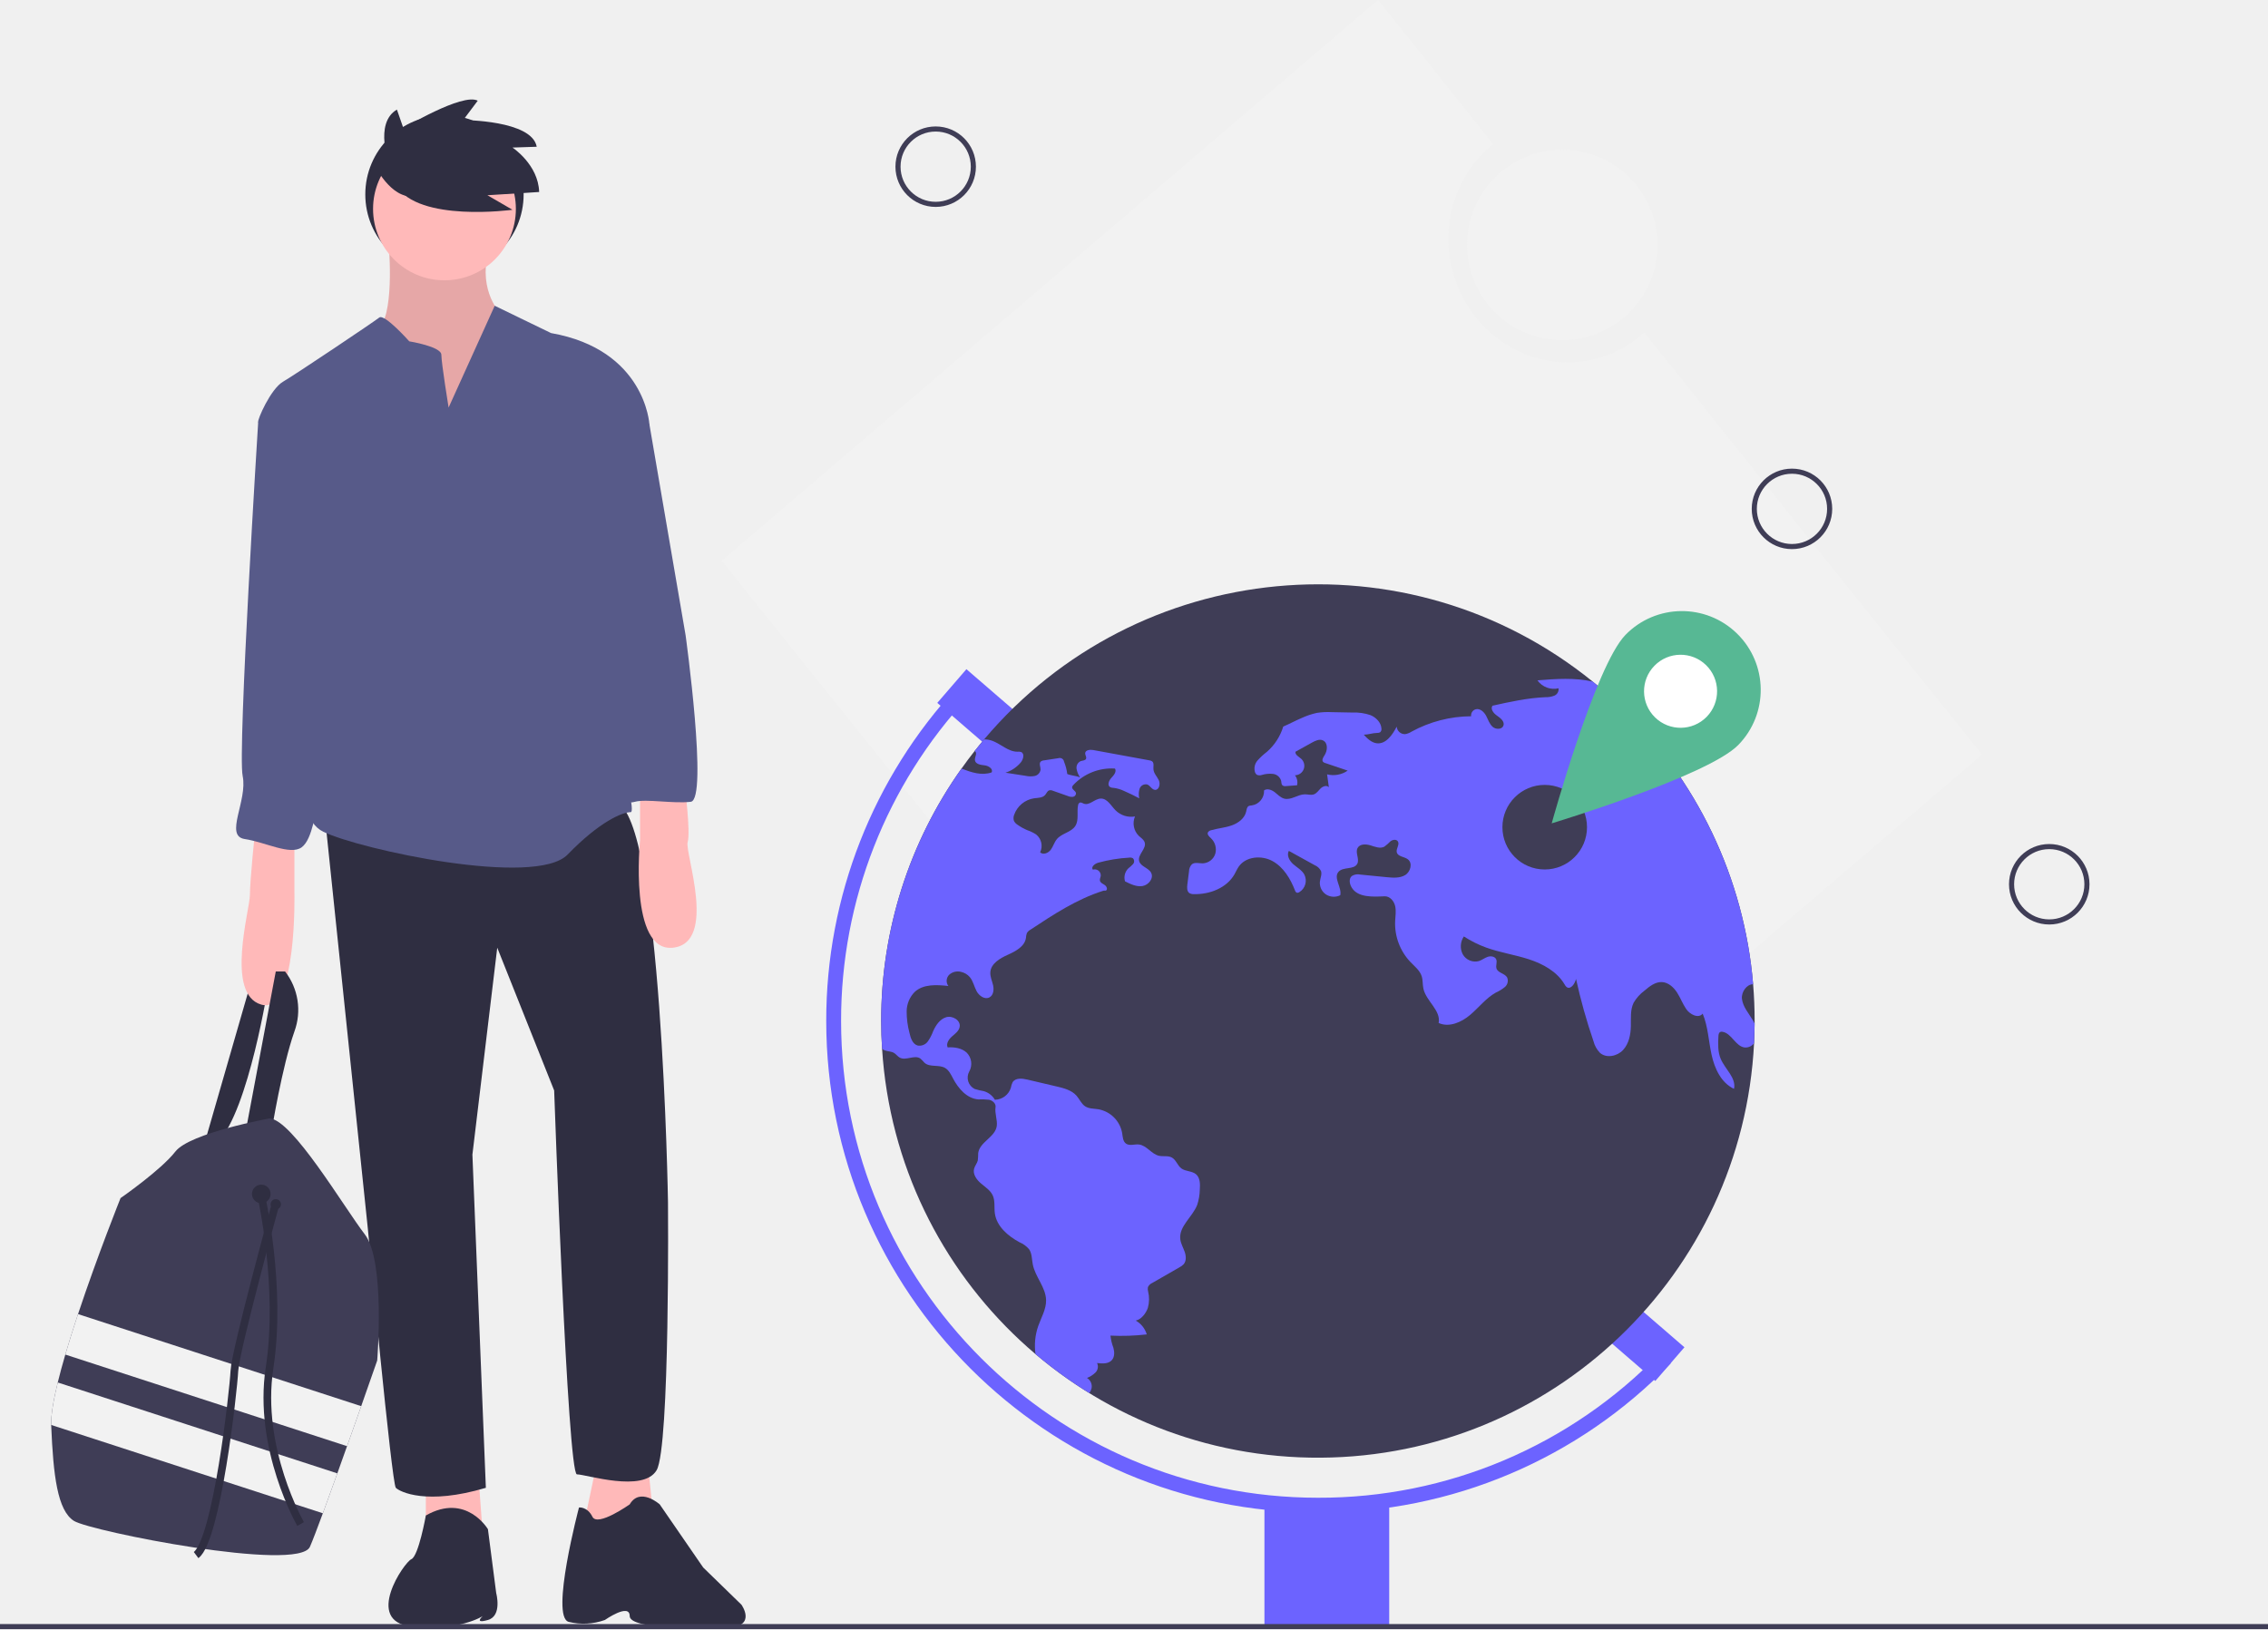
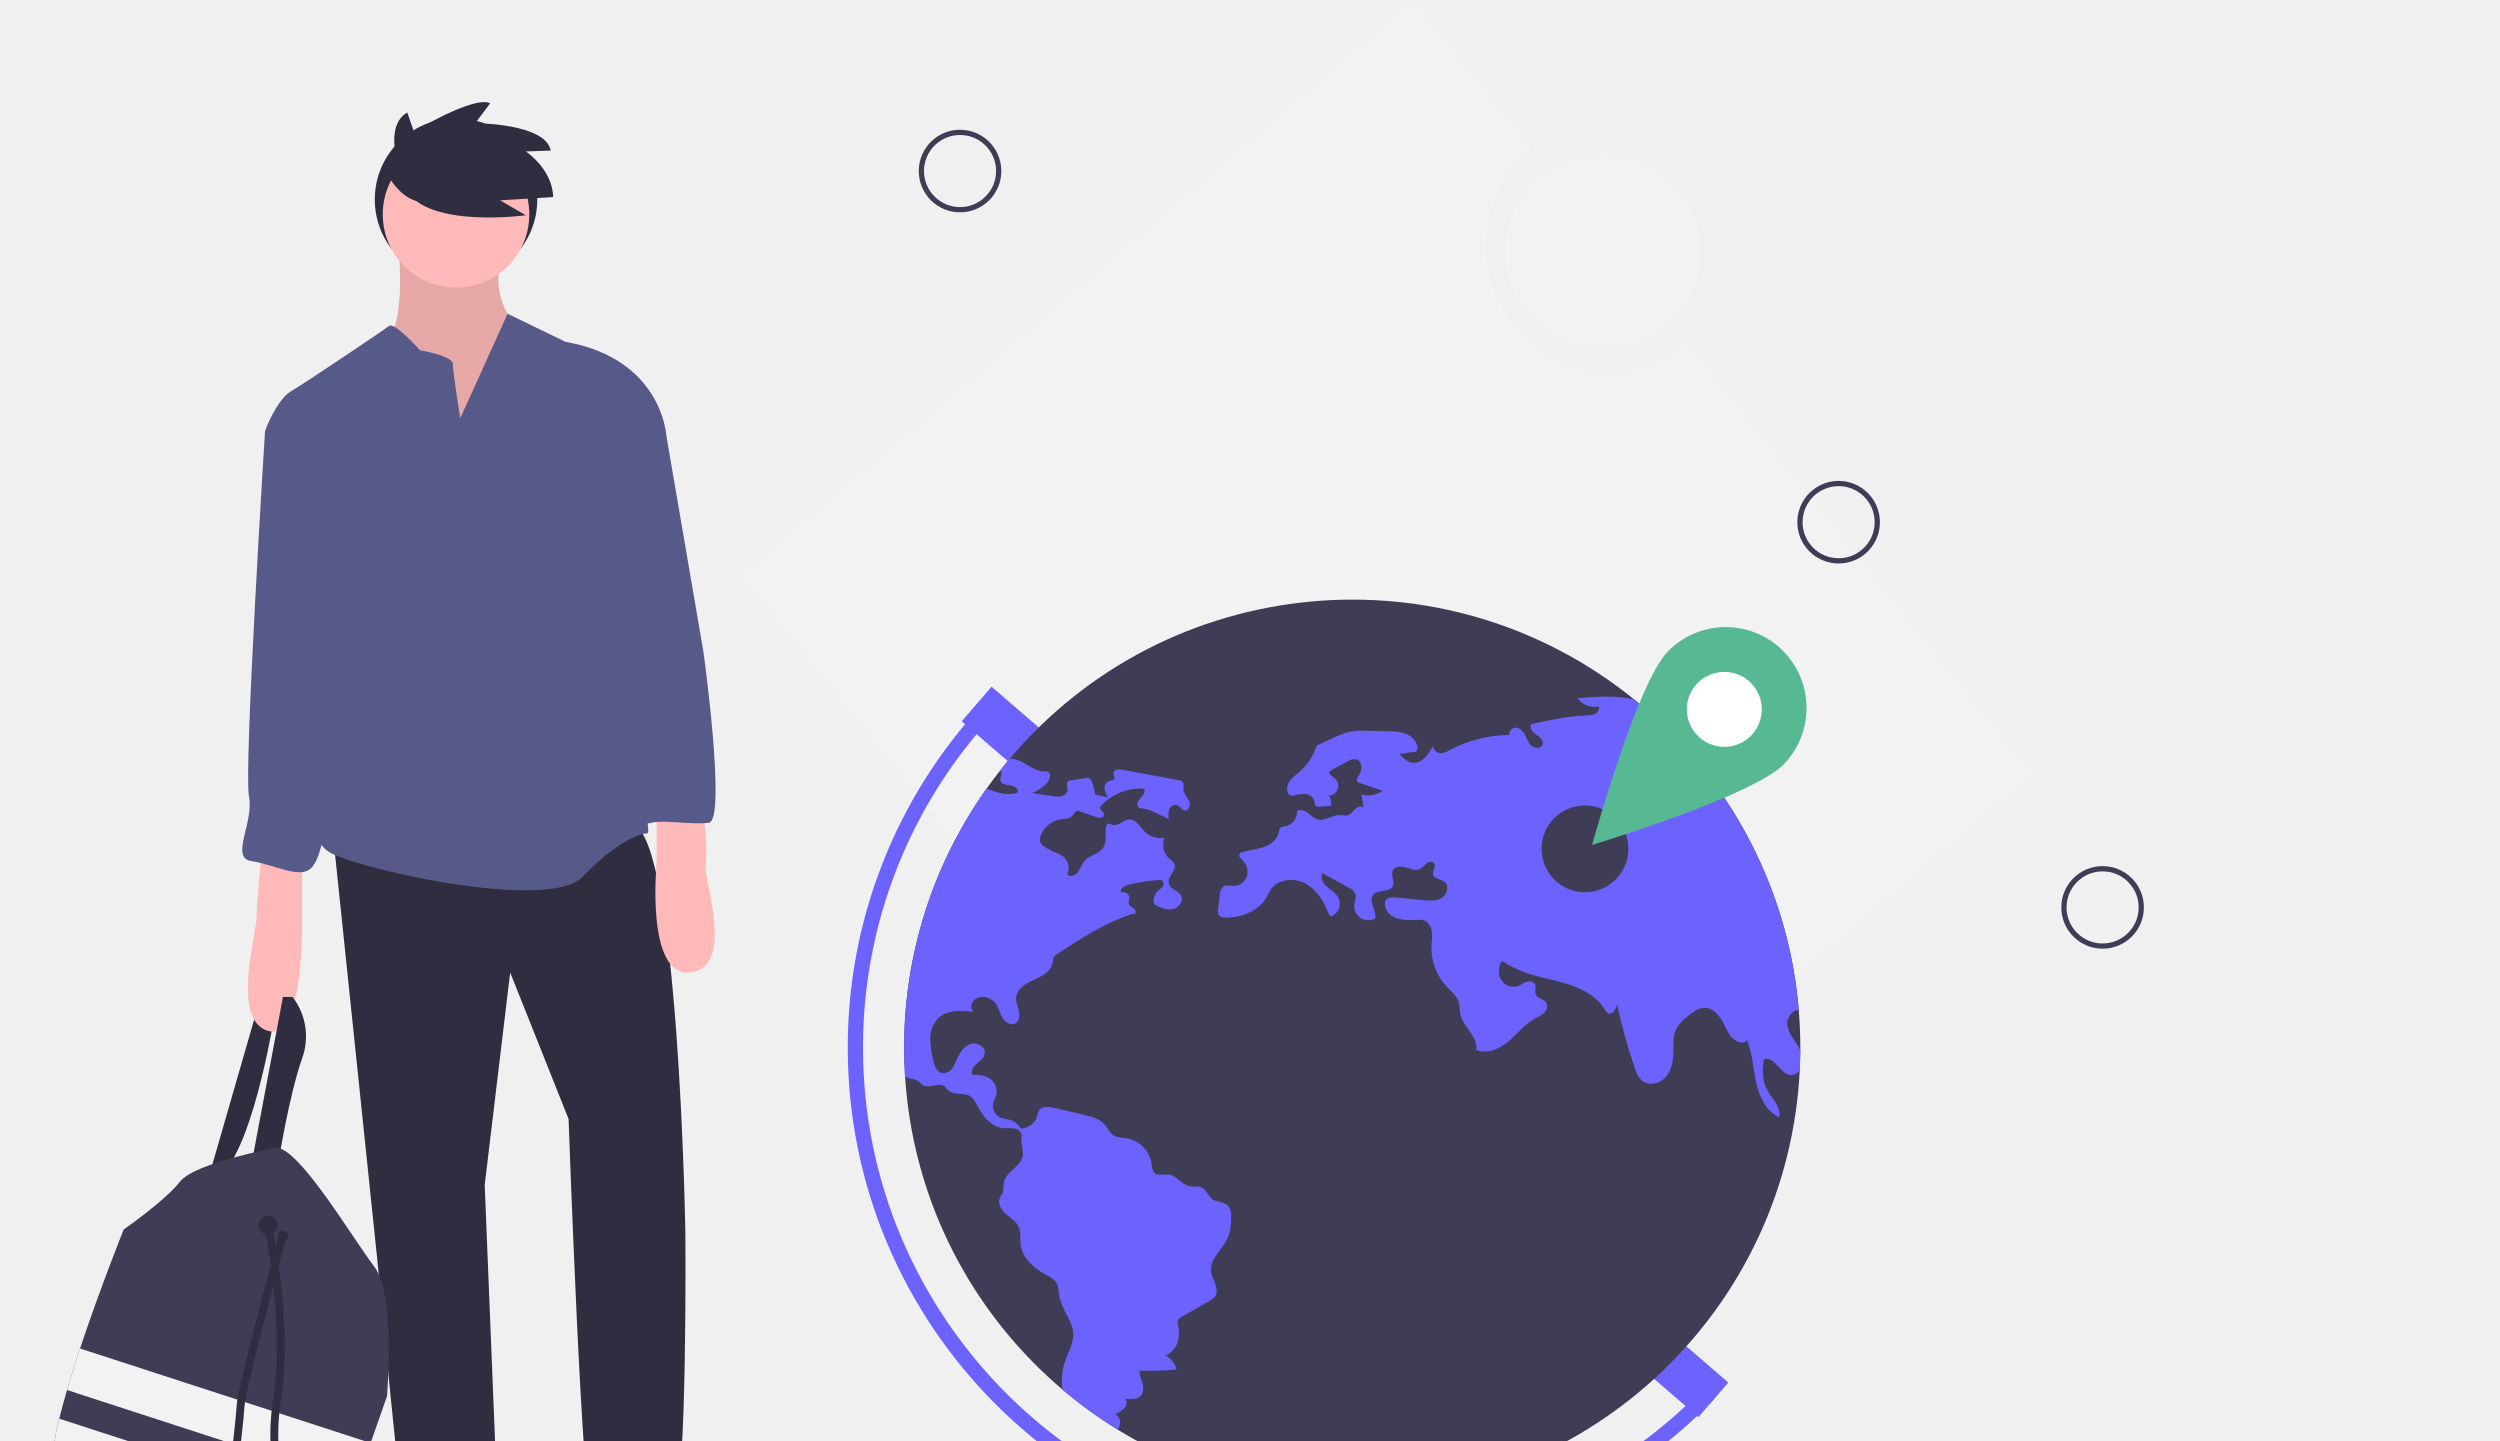
- <svg xmlns="http://www.w3.org/2000/svg" id="b68b2dea-431f-4b15-9350-961d32a371b9" data-name="Layer 1" width="888" height="637.962" viewBox="0 0 888 637.962">
+ <svg xmlns="http://www.w3.org/2000/svg" id="b68b2dea-431f-4b15-9350-961d32a371b9" data-name="Layer 1" width="954" height="549.86" viewBox="0 0 954 549.86">
  <circle cx="174.023" cy="76.131" r="30.997" fill="#2f2e41" />
  <path d="M235.615,580.545l19.044-66.045,6.483,2.026s-7.699,49.433-19.854,61.993Z" transform="translate(-156 -131.237)" fill="#2f2e41" />
  <path d="M308.143,226.007s2.431,25.932-3.241,33.225,3.647,21.475,3.647,21.475l17.018,20.259,25.122-11.345,3.647-21.07-2.431-14.587s-8.509-8.509-4.862-23.906S308.143,226.007,308.143,226.007Z" transform="translate(-156 -131.237)" fill="#ffb9b9" />
  <path d="M308.143,226.007s2.431,25.932-3.241,33.225,3.647,21.475,3.647,21.475l17.018,20.259,25.122-11.345,3.647-21.07-2.431-14.587s-8.509-8.509-4.862-23.906S308.143,226.007,308.143,226.007Z" transform="translate(-156 -131.237)" opacity="0.1" />
  <polygon points="166.73 579.778 166.73 596.39 189.015 600.847 186.989 573.295 166.73 579.778" fill="#ffb9b9" />
  <polygon points="233.586 573.295 228.723 596.39 238.448 603.278 255.466 590.718 253.44 570.863 233.586 573.295" fill="#ffb9b9" />
  <path d="M347.041,730.058s-8.509-14.383-24.311-5.368c0,0-2.836,15.903-5.673,17.118s-18.639,24.311,0,26.337,27.958-4.052,27.958-4.052-3.647,3.138,2.026,1.517,3.241-10.535,3.241-10.535Z" transform="translate(-156 -131.237)" fill="#2f2e41" />
  <path d="M402.551,720.334s-12.561,8.914-14.587,4.862-5.267-3.647-5.267-3.647-11.345,42.768-4.052,44.794A24.584,24.584,0,0,0,392.827,765.611s9.724-6.81,9.724-1.543,27.147,4.888,38.493,4.483,5.267-8.914,5.267-8.914l-14.992-14.587-17.018-24.716S406.603,713.446,402.551,720.334Z" transform="translate(-156 -131.237)" fill="#2f2e41" />
  <path d="M283.022,449.264l17.018,163.29s9.319,99.676,10.94,101.297,12.156,6.888,35.251,0l-5.267-130.47,9.724-81.037,22.285,55.916s5.267,150.324,8.914,150.324,25.932,7.293,31.199-1.621,4.457-104.943,4.457-104.943-2.431-151.54-20.259-156.402S283.022,449.264,283.022,449.264Z" transform="translate(-156 -131.237)" fill="#2f2e41" />
  <circle cx="174.023" cy="81.804" r="27.958" fill="#ffb9b9" />
  <path d="M331.644,290.836s-2.836-17.423-2.836-20.665-12.561-5.267-12.561-5.267-9.724-10.94-11.75-9.319-32.82,22.285-37.682,25.122-10.13,14.992-9.724,15.802,25.527,53.485,25.527,53.485,10.94,32.415,3.241,49.433-17.423,50.648-3.241,57.536,83.063,21.88,95.624,8.914,21.475-16.613,24.716-16.613-13.371-56.321-9.724-61.588-1.621-38.087-1.621-38.087l18.639-52.269s-1.621-29.173-38.493-35.656L349.699,250.968Z" transform="translate(-156 -131.237)" fill="#575a89" />
  <path d="M255.874,456.558s-2.026,19.449-2.026,25.122-9.724,38.898,4.457,42.95,12.966-44.165,12.966-44.165V455.747Z" transform="translate(-156 -131.237)" fill="#ffb9b9" />
  <path d="M424.026,438.324s2.431,18.639,1.216,22.69,11.75,39.303-5.673,41.329-12.966-42.139-12.966-42.139v-21.88Z" transform="translate(-156 -131.237)" fill="#ffb9b9" />
  <path d="M252.227,574.062l11.75-62.399h3.647a24.543,24.543,0,0,1,3.647,23.501c-4.862,13.776-8.914,38.898-8.914,38.898Z" transform="translate(-156 -131.237)" fill="#2f2e41" />
  <path d="M263.167,291.647l-6.078,4.862s-8.104,128.849-6.078,138.574-7.293,23.501.81,24.716,17.828,6.483,22.285,3.241,5.267-14.992,6.888-17.828,4.457-36.467,4.457-36.467,8.509-33.63,3.241-58.752-10.13-50.648-10.13-50.648Z" transform="translate(-156 -131.237)" fill="#575a89" />
  <path d="M391.611,281.517,410.25,297.319l14.182,82.658s8.914,64.425,2.026,65.235-17.423-1.216-21.88,0-8.104-2.026-8.104-2.026-4.862-25.932-4.862-26.337S388.37,386.866,388.37,386.866l-4.052-33.225,6.078-36.467Z" transform="translate(-156 -131.237)" fill="#575a89" />
  <path d="M303.686,664.013s-2.634,7.565-6.264,17.865c-1.686,4.789-3.586,10.174-5.543,15.665-1.26,3.549-2.54,7.143-3.801,10.652-2.01,5.612-3.963,11.001-5.669,15.628-2.253,6.106-4.08,10.891-5.061,13.124-4.457,10.13-85.899-6.078-92.382-10.13s-8.104-17.828-8.914-37.277c-.004-.101-.008-.203-.008-.304-.105-3.926.895-9.773,2.569-16.633.835-3.428,1.84-7.107,2.958-10.928,1.499-5.126,3.201-10.498,4.98-15.847,7.642-22.974,16.649-45.429,16.649-45.429s15.802-10.94,21.475-18.233,36.872-12.966,36.872-12.966c8.914.405,29.173,34.846,37.277,45.381S303.686,664.013,303.686,664.013Z" transform="translate(-156 -131.237)" fill="#3f3d56" />
  <circle cx="102.305" cy="467.541" r="3.647" fill="#2f2e41" />
  <circle cx="107.978" cy="471.593" r="2.026" fill="#2f2e41" />
  <path d="M297.422,681.878c-1.686,4.789-3.586,10.174-5.543,15.665L181.571,661.675c1.499-5.126,3.201-10.498,4.98-15.847Z" transform="translate(-156 -131.237)" fill="#f2f2f2" />
  <path d="M288.078,708.194c-2.01,5.612-3.963,11.001-5.669,15.628L176.044,689.236c-.105-3.926.895-9.773,2.569-16.633Z" transform="translate(-156 -131.237)" fill="#f2f2f2" />
  <path d="M258.305,599.588s8.104,35.656,3.241,67.261,12.156,61.183,12.156,61.183" transform="translate(-156 -131.237)" fill="none" stroke="#2f2e41" stroke-miterlimit="10" stroke-width="3" />
  <path d="M263.978,602.425s-15.802,57.536-16.207,65.64-6.888,66.045-14.992,72.123" transform="translate(-156 -131.237)" fill="none" stroke="#2f2e41" stroke-miterlimit="10" stroke-width="3" />
  <path d="M308.559,195.98s-6.328-16.454,2.848-21.833l2.531,7.278s23.099-13.923,29.111-10.758l-5.696,7.594s26.896,0,28.794,10.442l-9.493.316s10.126,6.645,10.442,17.403l-20.251,1.266,9.809,5.696s-36.705,5.063-45.565-9.493Z" transform="translate(-156 -131.237)" fill="#2f2e41" />
  <path d="M303.078,196.631s7.293,14.587,17.018,10.94,0-17.018,0-17.018l-6.483-3.241Z" transform="translate(-156 -131.237)" fill="#2f2e41" />
  <path d="M932,426.751,799.75,261.487A44.403,44.403,0,0,1,778.361,272.287c-24.898,4.903-49.212-12.099-54.308-37.975a47.966,47.966,0,0,1,16.558-46.725L695.518,131.237,438.615,350.8l236.482,295.514Z" transform="translate(-156 -131.237)" fill="#f2f2f2" />
  <circle cx="611.674" cy="95.915" r="37.284" fill="#f2f2f2" />
  <rect x="539.173" y="391.09" width="17.448" height="50.793" transform="translate(-281.462 427.517) rotate(-49.17044)" fill="#6c63ff" />
  <rect x="784.052" y="628.189" width="17.448" height="45.023" transform="translate(-373.9078 693.8884) rotate(-49.17044)" fill="#6c63ff" />
  <path d="M843,531.047V532.071q-.035,3.856-.221,7.677a170.99,170.99,0,0,1-341.411,2.233q-.349-5.426-.349-10.934a170.143,170.143,0,0,1,31.441-98.837q2.46-3.49,5.118-6.851c1.221-1.559,2.478-3.083,3.746-4.595a171.023,171.023,0,0,1,238.293-22.613c2.059,1.663,4.083,3.385,6.06,5.141q2.373,2.111,4.664,4.316A170.528,170.528,0,0,1,842.407,516.67Q843,523.789,843,531.047Z" transform="translate(-156 -131.237)" fill="#3f3d56" />
  <path d="M672.01,723.557c-106.15,0-192.51-86.36-192.51-192.51a191.88,191.88,0,0,1,51.366-130.915l4.263,3.956A186.079,186.079,0,0,0,485.316,531.047c0,102.943,83.75,186.694,186.694,186.694a185.217,185.217,0,0,0,134.026-56.725l4.176,4.048A190.987,190.987,0,0,1,672.01,723.557Z" transform="translate(-156 -131.237)" fill="#6c63ff" />
  <rect x="495.072" y="588.249" width="48.854" height="48.854" fill="#6c63ff" />
  <path d="M537.579,425.359a.951.951,0,0,1,.233.14c.919.756-.233,2.21-.093,3.408.163,1.535,2.21,1.873,3.757,2.024,1.547.163,3.501,1.407,2.768,2.78-3.885,1.338-7.817.023-11.783-1.501a170.144,170.144,0,0,0-31.441,98.837q0,5.514.349,10.934a4.42,4.42,0,0,0,1.059.57c1.163.442,2.513.361,3.583.989.849.5,1.419,1.384,2.268,1.849,2.431,1.326,5.804-1.221,8.073.361a20.857,20.857,0,0,1,1.663,1.698c2.094,1.815,5.537.593,7.956,1.954,1.559.872,2.361,2.617,3.199,4.199,2.082,3.955,5.455,7.84,9.91,8.154a26.688,26.688,0,0,1,4.211.14c1.373.314,2.722,1.512,2.501,2.896-.384,2.385.791,4.99.477,7.375-.57,4.362-6.747,6.27-7.27,10.632a26.264,26.264,0,0,1-.163,2.873c-.279,1.14-1.14,2.07-1.442,3.21-.582,2.152.965,4.304,2.652,5.746,1.698,1.454,3.722,2.71,4.653,4.734.977,2.152.5,4.653.814,6.991.698,5.106,5.106,8.887,9.643,11.33a10.068,10.068,0,0,1,3.769,2.745c1.163,1.687,1.047,3.908,1.442,5.921.954,4.92,5.095,8.98,5.211,13.993.081,3.571-1.896,6.805-3.082,10.166a23.462,23.462,0,0,0-1.059,10.981,171.809,171.809,0,0,0,21.089,15.296,6.144,6.144,0,0,0,.872-1.954,3.865,3.865,0,0,0-1.803-4.001,9.562,9.562,0,0,0,3.338-2.14,3.275,3.275,0,0,0,.605-3.699c2.047.256,4.478.384,5.828-1.186,1.082-1.256,1.012-3.141.582-4.734a19.525,19.525,0,0,1-1.163-4.816,86.623,86.623,0,0,0,14.214-.477,9.227,9.227,0,0,0-4.327-5.421c2.14-.361,4.083-2.92,4.757-4.979a12.681,12.681,0,0,0,.093-6.433,3.422,3.422,0,0,1-.07-1.675,3.296,3.296,0,0,1,1.698-1.64q5.304-3.053,10.608-6.095a6.396,6.396,0,0,0,1.698-1.245c1.105-1.314.942-3.28.372-4.897s-1.477-3.141-1.698-4.839c-.651-5.083,4.792-8.736,6.63-13.528a20.318,20.318,0,0,0,1-5.921c.151-2.164.163-4.664-1.489-6.049-1.594-1.338-4.071-1.035-5.735-2.28-1.524-1.14-2.047-3.338-3.711-4.257-1.512-.838-3.397-.302-5.083-.698-2.955-.686-4.816-4.094-7.84-4.409-1.698-.186-3.629.651-5.025-.337-1.233-.884-1.28-2.64-1.512-4.129a11.535,11.535,0,0,0-9.306-9.329c-1.756-.279-3.664-.174-5.165-1.14-1.512-.977-2.198-2.803-3.397-4.164-1.908-2.175-4.932-2.955-7.759-3.618q-5.758-1.343-11.504-2.699c-2.036-.489-4.664-.744-5.769,1.047a7.869,7.869,0,0,0-.675,2.152,6.673,6.673,0,0,1-6.258,4.699,7.394,7.394,0,0,0-4.35-3.373,27.448,27.448,0,0,1-3.536-.838,4.954,4.954,0,0,1-2.14-6.875,6.172,6.172,0,0,0-1.059-7.41c-1.954-1.756-4.781-2.187-7.41-2.012-.686-1.501.465-3.187,1.698-4.281,1.245-1.082,2.745-2.152,3.013-3.78.43-2.559-2.838-4.502-5.316-3.746-2.478.768-4.06,3.176-5.106,5.548a16.734,16.734,0,0,1-2.059,3.943,4.042,4.042,0,0,1-3.908,1.605c-2.047-.523-2.827-2.955-3.28-5.002a32.614,32.614,0,0,1-1.093-8.387,10.948,10.948,0,0,1,3.164-7.631c3.385-3.117,8.596-2.815,13.167-2.315a3.354,3.354,0,0,1,.349-4.42,5.026,5.026,0,0,1,4.56-1.117,6.256,6.256,0,0,1,3.524,2.105c1.303,1.582,1.675,3.734,2.652,5.525.989,1.803,3.199,3.338,5.002,2.373,1.57-.838,1.815-3.001,1.431-4.734-.395-1.722-1.221-3.408-1.082-5.176.268-3.362,3.769-5.397,6.851-6.781s6.607-3.257,7.096-6.607a6.174,6.174,0,0,1,.372-1.908,3.729,3.729,0,0,1,1.384-1.303c8.992-5.944,18.146-11.969,28.429-15.215.535-.174.593.012,1.14-.116.768-.442.256-1.663-.477-2.152s-1.71-.872-1.896-1.733c-.128-.628.244-1.256.337-1.896a2.367,2.367,0,0,0-3.106-2.396c-.826-1.093.803-2.361,2.129-2.734a58.139,58.139,0,0,1,12.155-1.977,2.164,2.164,0,0,1,1.384.233,1.645,1.645,0,0,1,.105,2.257,12.74,12.74,0,0,1-1.849,1.687,5.081,5.081,0,0,0-1.326,5.106c2.152,1.093,4.478,2.222,6.863,1.838,2.373-.384,4.478-3.059,3.362-5.188-1.035-1.989-4.164-2.443-4.699-4.618-.628-2.547,2.978-4.816,2.164-7.305-.349-1.093-1.442-1.745-2.28-2.524a6.882,6.882,0,0,1-1.501-7.607,8.668,8.668,0,0,1-7.584-2.373c-1.815-1.826-3.257-4.723-5.839-4.63-2.361.07-4.397,2.827-6.607,1.989-.547-.209-1.117-.628-1.64-.384a1.356,1.356,0,0,0-.617,1.012c-.558,2.687.407,5.746-1.059,8.073-1.594,2.524-5.281,2.873-7.212,5.153-1.047,1.233-1.454,2.896-2.419,4.199s-3.001,2.14-4.164,1a5.732,5.732,0,0,0-1.559-6.979,14.989,14.989,0,0,0-3.443-1.675,20.434,20.434,0,0,1-3.85-2.14,3.815,3.815,0,0,1-1.407-1.512,3.477,3.477,0,0,1,.093-2.396,9.794,9.794,0,0,1,7.782-6.444c1.535-.209,3.327-.14,4.35-1.314.535-.617.814-1.559,1.605-1.803a2.34,2.34,0,0,1,1.477.174c1.919.675,3.827,1.349,5.746,2.024a3.936,3.936,0,0,0,2.047.337,1.377,1.377,0,0,0,1.198-1.454c-.186-.954-1.652-1.407-1.512-2.373a1.509,1.509,0,0,1,.477-.814,20.554,20.554,0,0,1,16.296-6.433c.721,1.198-.419,2.606-1.384,3.618-.954,1.024-1.722,2.838-.558,3.618a3.064,3.064,0,0,0,1.524.349,13.291,13.291,0,0,1,4.071,1.233c1.989.861,3.943,1.815,5.851,2.838a7.376,7.376,0,0,1,.14-3.769,2.559,2.559,0,0,1,3.024-1.64c1.14.442,1.722,1.954,2.943,2.094,1.617.186,2.257-2.21,1.582-3.699s-2.024-2.722-2.129-4.362c-.081-1.093.337-2.454-.535-3.117a2.314,2.314,0,0,0-1.035-.372q-10.957-2.007-21.926-4.025c-1.303-.244-3.176-.058-3.234,1.256-.035.744.628,1.477.337,2.152-.314.721-1.338.663-2.082.919a2.827,2.827,0,0,0-1.628,2.989,8.149,8.149,0,0,0,1.373,3.362c-1.431-.593-3.583-.698-5.013-1.303a19.296,19.296,0,0,0-1.256-4.827,1.704,1.704,0,0,0-2.222-1.373c-1.884.291-3.769.57-5.653.861a2.187,2.187,0,0,0-1.291.5c-.733.779-.012,2.024-.035,3.094a2.9,2.9,0,0,1-2.245,2.501,8.462,8.462,0,0,1-3.583-.047c-2.64-.407-5.269-.814-7.91-1.221a12.957,12.957,0,0,0,5.979-4.001c1.047-1.233,1.605-3.536.093-4.118a3.609,3.609,0,0,0-1.373-.105c-3.583.023-6.409-2.966-9.759-4.234a9.593,9.593,0,0,0-3.292-.605Z" transform="translate(-156 -131.237)" fill="#6c63ff" />
  <path d="M842.779,539.748a4.2,4.2,0,0,1-3.559,1.687c-3.641-.314-5.176-5.56-8.782-6.153a1.405,1.405,0,0,0-.954.093c-.535.291-.628,1.012-.663,1.617-.151,3.001-.279,6.118.896,8.887,1.71,4.048,6.142,7.444,5.211,11.737-5.002-2.315-7.607-7.933-8.782-13.319-1.186-5.386-1.373-11.039-3.49-16.134-1.617,2.059-4.99.361-6.456-1.803-1.396-2.047-2.257-4.42-3.606-6.502-1.349-2.07-3.42-3.932-5.886-4.048-2.594-.116-4.851,1.663-6.828,3.35a15.802,15.802,0,0,0-4.246,4.723c-1.384,2.792-1.024,6.072-1.093,9.178-.07,3.35-.779,6.898-3.071,9.364-2.292,2.454-6.514,3.315-9.038,1.093a10.196,10.196,0,0,1-2.524-4.548,221.318,221.318,0,0,1-6.84-24.404c-.419,1.884-2.082,4.315-3.664,3.21a3.267,3.267,0,0,1-.838-1.093c-2.955-4.99-8.41-7.991-13.935-9.794-5.514-1.791-11.318-2.629-16.773-4.606a42.885,42.885,0,0,1-8.712-4.339,6.86,6.86,0,0,0-.419,7.002,5.609,5.609,0,0,0,6.305,2.64c1.21-.395,2.233-1.233,3.431-1.652,1.198-.407,2.815-.209,3.338.954.512,1.105-.256,2.443.128,3.606.57,1.756,3.234,1.896,4.164,3.501a3.241,3.241,0,0,1-.872,3.746,15.676,15.676,0,0,1-3.513,2.164c-3.908,2.175-6.688,5.886-10.108,8.771-3.42,2.896-8.247,5.002-12.318,3.152.965-4.92-4.885-8.526-5.967-13.423-.361-1.617-.174-3.327-.675-4.897-.733-2.28-2.757-3.839-4.409-5.56a21.855,21.855,0,0,1-5.99-15.878c.093-2.024.465-4.083,0-6.06-.454-1.966-2.094-3.873-4.118-3.792-4.618.209-10.446.558-12.865-3.385-.872-1.407-1.245-3.466.012-4.548a4.392,4.392,0,0,1,3.338-.57c3.478.337,6.944.686,10.422,1.024,2.431.233,5.06.43,7.154-.838s3.001-4.653,1.059-6.153c-1.407-1.093-3.943-1.035-4.362-2.768-.337-1.454,1.268-3.094.395-4.315-.617-.861-2.012-.628-2.861.023a18.694,18.694,0,0,1-2.408,2.105c-1.663.861-3.641.035-5.432-.523s-4.188-.605-5.048,1.059c-.977,1.849.849,4.292-.105,6.153-1.28,2.454-5.583,1.059-7.375,3.176-2.047,2.419,1.396,6.049.71,9.143a5.7,5.7,0,0,1-5.618-.314,5.439,5.439,0,0,1-2.35-5.072c.163-1.396.896-2.827.407-4.141a4.834,4.834,0,0,0-2.454-2.245q-5.06-2.809-10.12-5.595c-.942,1.745.244,3.897,1.733,5.211,1.477,1.303,3.338,2.292,4.315,4.013a5.274,5.274,0,0,1-1.977,6.956,1.227,1.227,0,0,1-1.012.174,1.402,1.402,0,0,1-.651-.872c-1.78-4.571-4.467-9.073-8.747-11.458-4.292-2.396-10.446-1.896-13.26,2.117-.663.954-1.117,2.047-1.698,3.059-3.082,5.362-9.713,7.898-15.901,7.735a3.064,3.064,0,0,1-1.733-.407c-1-.686-.954-2.152-.803-3.362.221-1.71.43-3.408.651-5.118a4.099,4.099,0,0,1,1.128-2.803c1.152-.907,2.803-.337,4.269-.361a5.377,5.377,0,0,0,4.897-3.78,6.077,6.077,0,0,0-1.698-6.049c-.663-.628-1.559-1.419-1.21-2.268a1.885,1.885,0,0,1,1.314-.884c2.617-.756,5.397-.954,7.968-1.861,2.582-.896,5.083-2.734,5.7-5.397.186-.814.268-1.803,1-2.21a3.24,3.24,0,0,1,1.163-.233,5.661,5.661,0,0,0,4.851-5.897c1.233-.861,2.966-.221,4.164.698,1.186.919,2.245,2.129,3.699,2.524,2.71.744,5.327-1.663,8.142-1.675,1.186,0,2.408.419,3.513.012,1.128-.407,1.803-1.524,2.664-2.35.872-.838,2.385-1.338,3.187-.442-.233-1.687-.454-3.362-.686-5.037a9.901,9.901,0,0,0,8.061-1.466c-2.931-.989-5.851-1.977-8.782-2.966a1.895,1.895,0,0,1-.826-.442c-.64-.686,0-1.756.512-2.536,1.245-1.873,1.454-4.955-.593-5.886-1.396-.64-2.989.128-4.327.872-2.14,1.186-4.281,2.385-6.421,3.571-.198,1.221,1.291,1.919,2.21,2.734a3.706,3.706,0,0,1-2.419,6.479,4.643,4.643,0,0,1,.826,3.92c-1.431.105-2.873.209-4.315.314a1.853,1.853,0,0,1-1.396-.279c-.465-.407-.395-1.128-.512-1.733a3.744,3.744,0,0,0-3.164-2.757,10.922,10.922,0,0,0-4.409.407,2.686,2.686,0,0,1-1.908-.047,1.903,1.903,0,0,1-.744-.954,4.864,4.864,0,0,1,.977-4.676,26.767,26.767,0,0,1,3.676-3.385,21.428,21.428,0,0,0,6.386-9.887c2.373-1,4.827-2.35,7.212-3.35a28.809,28.809,0,0,1,5.99-2.012,28.309,28.309,0,0,1,5.874-.279c2.675.047,5.362.093,8.038.151a19.344,19.344,0,0,1,7.037,1.012c2.198.907,4.141,2.873,4.292,5.246a1.611,1.611,0,0,1-.523,1.477,1.885,1.885,0,0,1-1.012.233c-2.222.07-3.164.628-5.386.71,1.407,1.501,2.989,3.082,5.037,3.35,3.606.465,6.2-3.269,7.863-6.514a3.174,3.174,0,0,0,3.315,2.943,6.685,6.685,0,0,0,2.501-.977,49.195,49.195,0,0,1,23.322-6.025,2.511,2.511,0,0,1,1.919-2.768c1.663-.326,3.152,1.105,3.955,2.594.791,1.489,1.291,3.21,2.571,4.327,1.268,1.117,3.722,1.059,4.222-.547.489-1.547-1.128-2.873-2.466-3.792-1.349-.907-2.757-2.594-1.849-3.943,6.84-1.524,13.737-3.036,20.751-3.338a8.831,8.831,0,0,0,3.49-.605,2.712,2.712,0,0,0,1.628-2.873,7.931,7.931,0,0,1-8.259-3.117c7.2-.593,14.738-1.117,21.659.5l6.06,5.141c-1.152,1.198-2.687,2.326-1.849,3.525a2.579,2.579,0,0,0,2.129.733c1.466.023,2.931.058,4.385.058a170.528,170.528,0,0,1,52.065,109.062c-2.443-.093-4.688,3.001-4.374,5.7.372,3.129,2.629,5.642,4.246,8.34A12.709,12.709,0,0,1,843,532.071Z" transform="translate(-156 -131.237)" fill="#6c63ff" />
  <line y1="636.962" x2="888" y2="636.962" fill="none" stroke="#3f3d56" stroke-miterlimit="10" stroke-width="2" />
  <circle cx="366.352" cy="65.27" r="14.756" fill="none" stroke="#3f3d56" stroke-miterlimit="10" stroke-width="2" />
  <circle cx="802.352" cy="346.27" r="14.756" fill="none" stroke="#3f3d56" stroke-miterlimit="10" stroke-width="2" />
  <circle cx="701.619" cy="199.27" r="14.756" fill="none" stroke="#3f3d56" stroke-miterlimit="10" stroke-width="2" />
  <circle cx="604.808" cy="323.921" r="16.559" fill="#3f3d56" />
  <circle cx="657.999" cy="270.697" r="21.828" fill="#fff" />
  <path d="M836.074,379.306a30.86,30.86,0,0,0-43.639.54c-11.901,12.2-28.893,73.811-28.893,73.811s61.171-18.512,73.073-30.712A30.86,30.86,0,0,0,836.074,379.306Zm-32.061,32.865a14.301,14.301,0,1,1,20.223-.25A14.301,14.301,0,0,1,804.013,412.171Z" transform="translate(-156 -131.237)" fill="#57b894" />
</svg>
